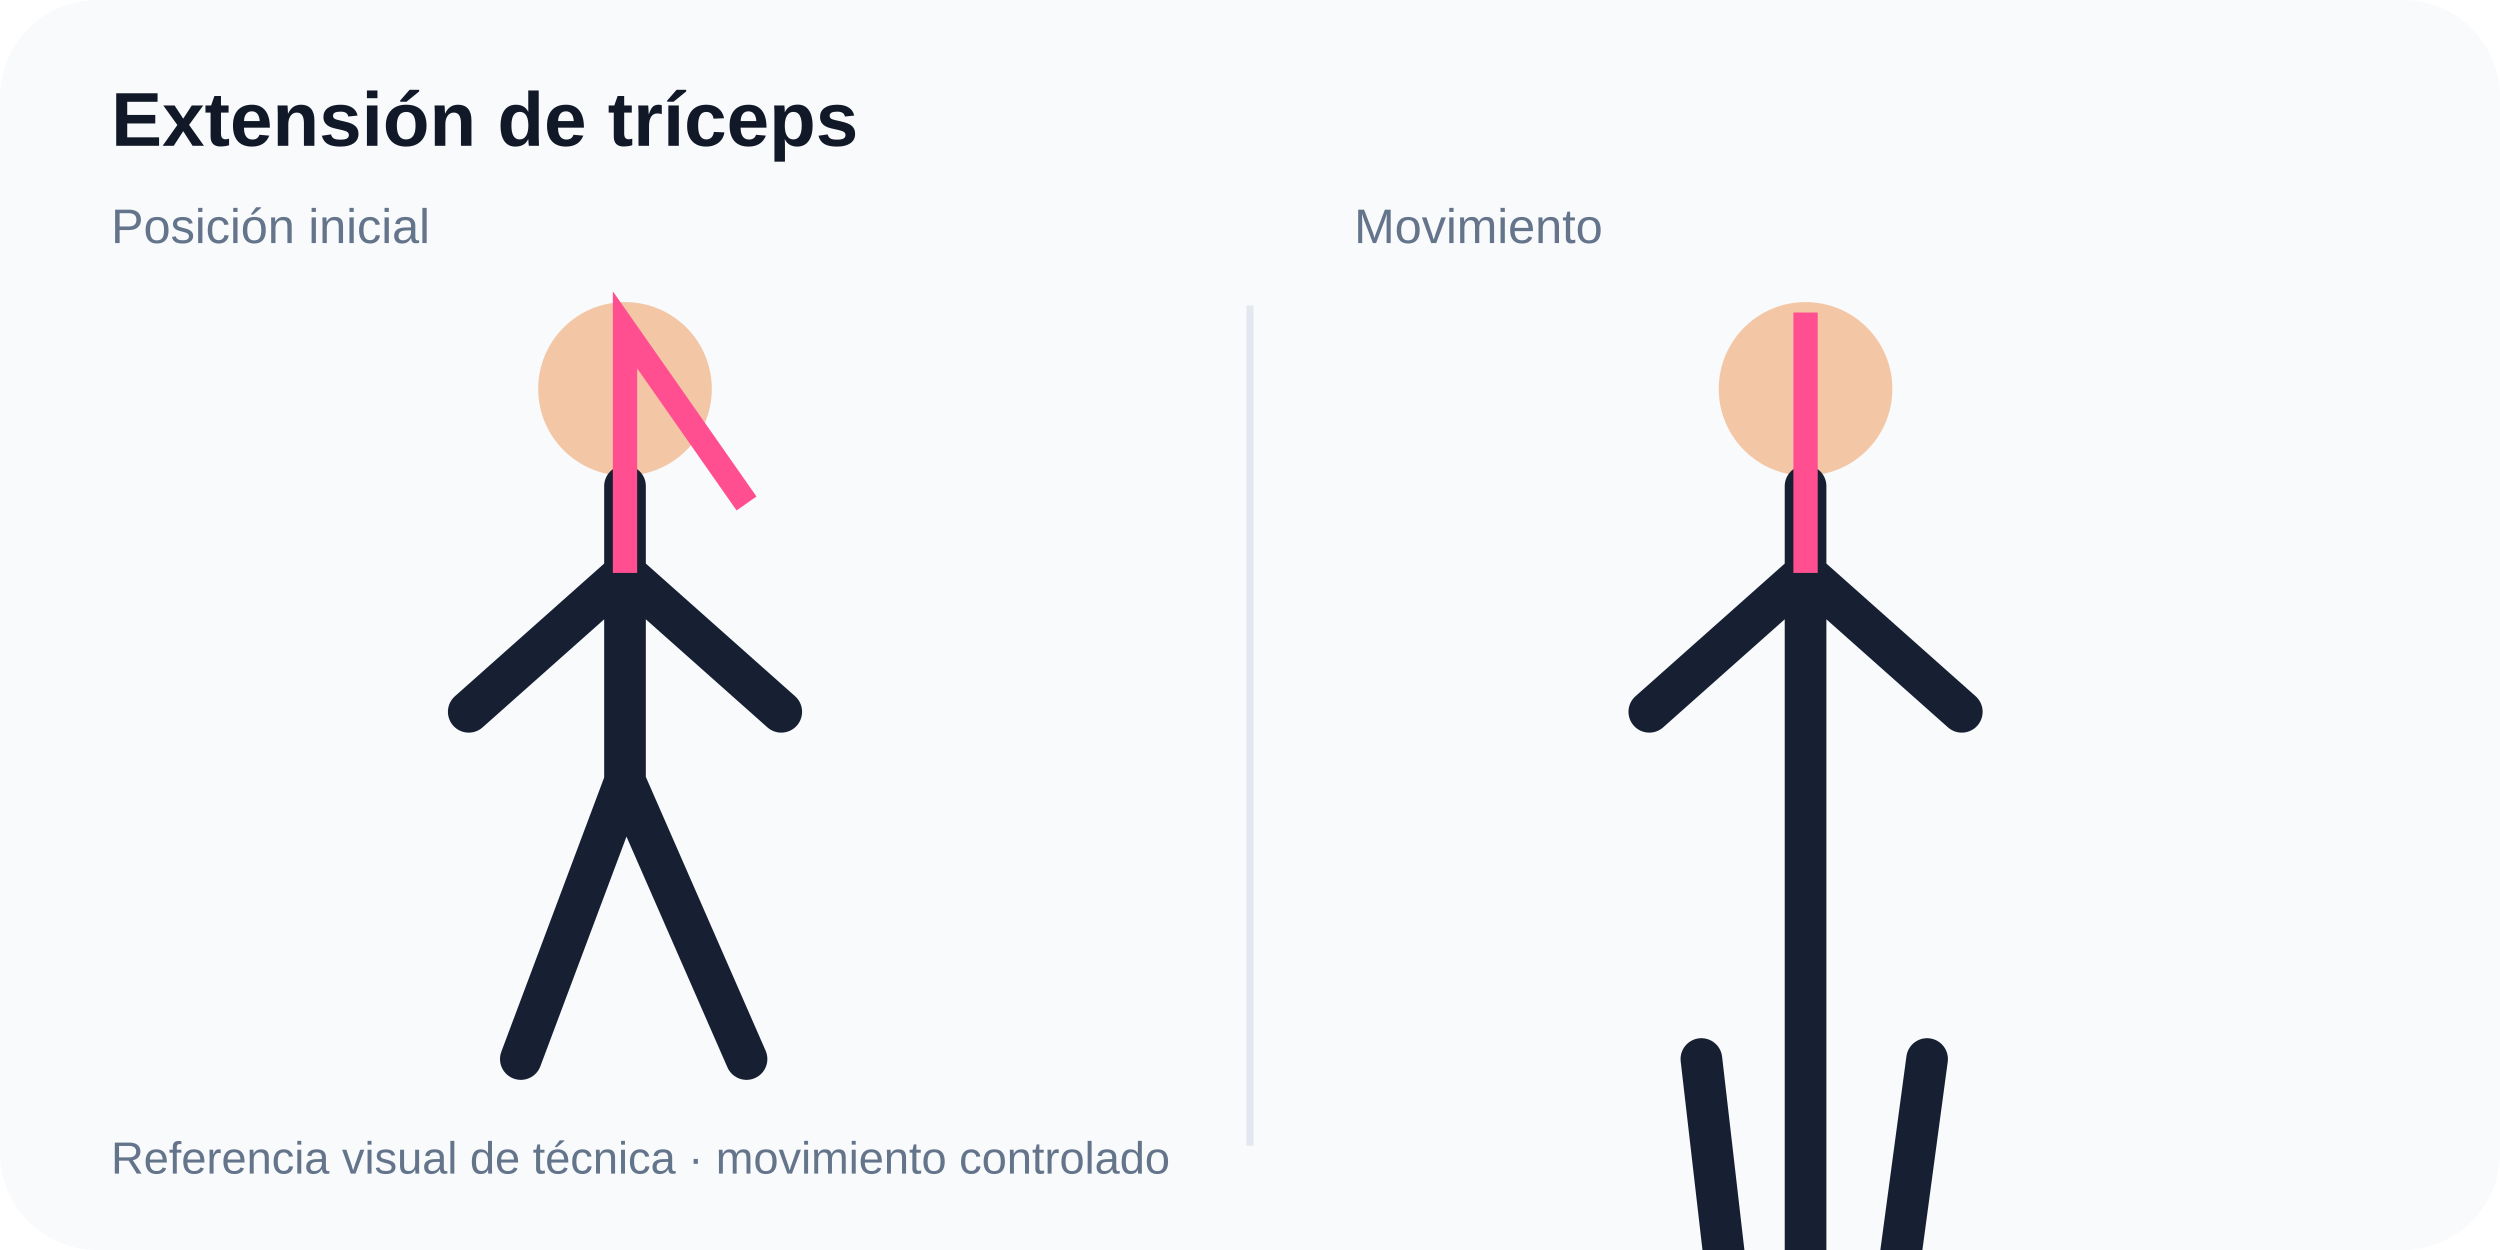
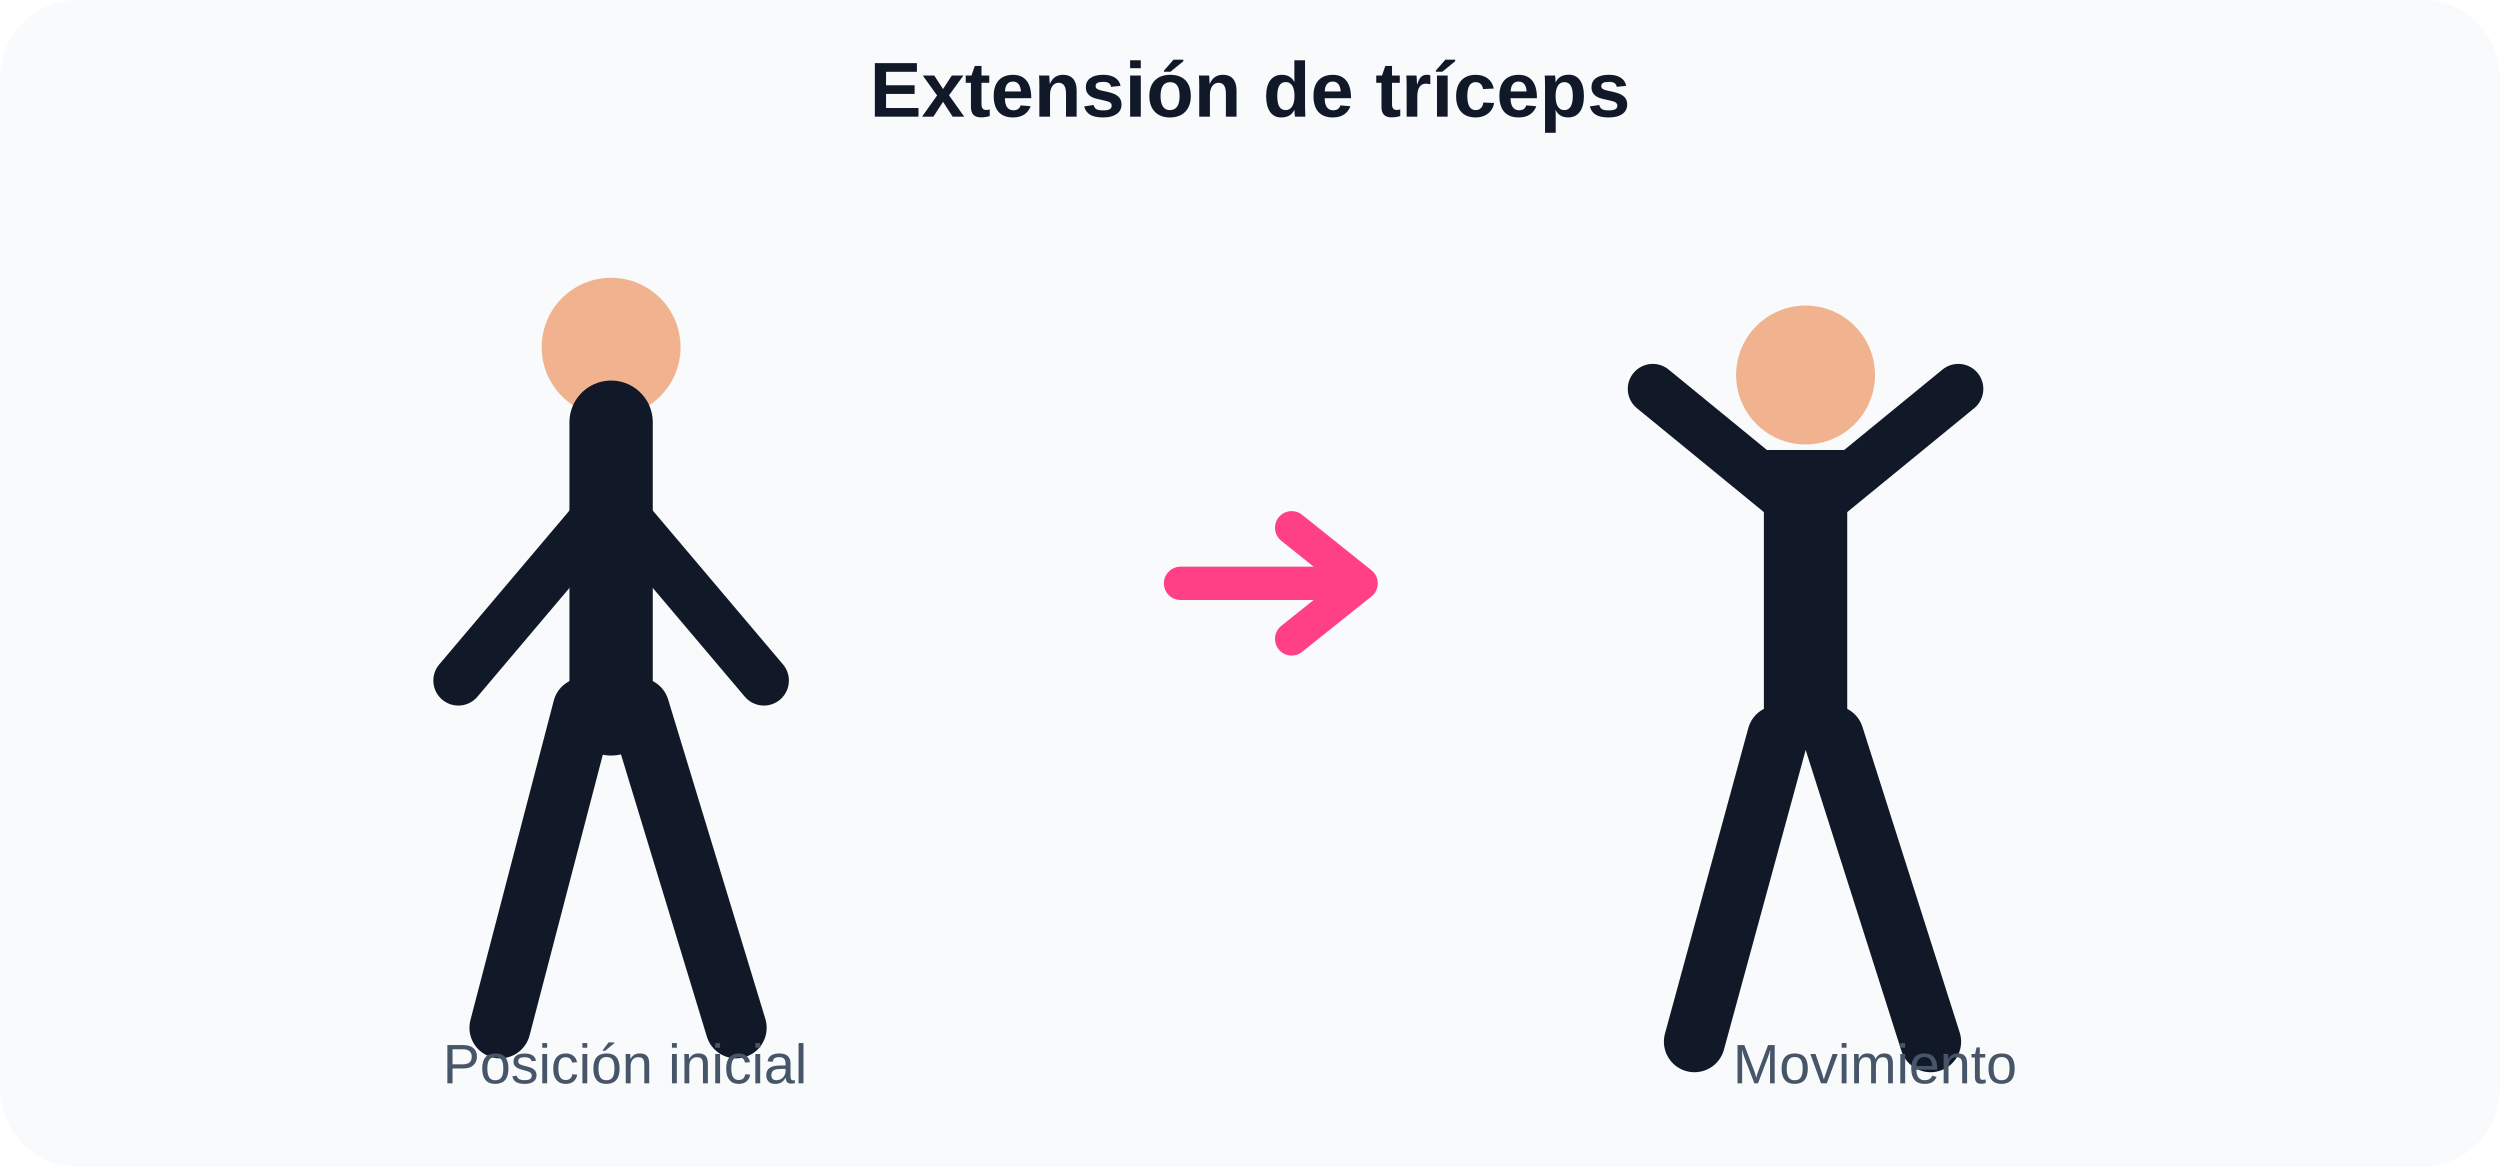
- <svg xmlns="http://www.w3.org/2000/svg" viewBox="0 0 720 360">
-   <rect width="720" height="360" rx="28" fill="#f8fafc" />
-   <text x="32" y="42" font-family="Arial" font-size="22" font-weight="700" fill="#111827">Extensión de tríceps</text>
-   <text x="32" y="70" font-family="Arial" font-size="14" fill="#64748b">Posición inicial</text>
-   <text x="390" y="70" font-family="Arial" font-size="14" fill="#64748b">Movimiento</text>
-   <g stroke="#172033" stroke-width="12" stroke-linecap="round" fill="none">
-     <circle cx="180" cy="112" r="25" fill="#f3c7a5" stroke="none" />
-     <path d="M180 140 L180 225 M180 165 L135 205 M180 165 L225 205 M180 225 L150 305 M180 225 L215 305" />
+ <svg xmlns="http://www.w3.org/2000/svg" width="900" height="420" viewBox="0 0 900 420">
+   <rect width="900" height="420" rx="28" fill="#f8fafc" />
+   <text x="450" y="42" text-anchor="middle" font-family="Arial" font-size="28" font-weight="700" fill="#111827">Extensión de tríceps</text>
+   <g transform="translate(80,70)">
+     <circle cx="140" cy="55" r="25" fill="#f1b38f" />
+     <path d="M140 82v105" stroke="#111827" stroke-width="30" stroke-linecap="round" />
+     <path d="M140 110l-55 65M140 110l55 65" stroke="#111827" stroke-width="18" stroke-linecap="round" />
+     <path d="M130 185l-30 115M150 185l35 115" stroke="#111827" stroke-width="22" stroke-linecap="round" />
  </g>
-   <path d="M180 165 L180 95 L215 145" stroke="#ff4f91" stroke-width="7" fill="none" />
-   <g stroke="#172033" stroke-width="12" stroke-linecap="round" fill="none">
-     <circle cx="520" cy="112" r="25" fill="#f3c7a5" stroke="none" />
-     <path d="M520 140 L520 565 M520 165 L475 205 M520 165 L565 205 M520 565 L490 305 M520 565 L555 305" />
+   <path d="M425 210h55" stroke="#ff3f86" stroke-width="12" stroke-linecap="round" />
+   <path d="M465 190l25 20-25 20" fill="none" stroke="#ff3f86" stroke-width="12" stroke-linecap="round" stroke-linejoin="round" />
+   <g transform="translate(510,70)">
+     <circle cx="140" cy="65" r="25" fill="#f1b38f" />
+     <path d="M140 92v105" stroke="#111827" stroke-width="30" />
+     <path d="M140 115l-55-45M140 115l55-45" stroke="#111827" stroke-width="18" stroke-linecap="round" />
+     <path d="M130 195l-30 110M150 195l35 110" stroke="#111827" stroke-width="22" stroke-linecap="round" />
  </g>
-   <path d="M520 165 L520 90" stroke="#ff4f91" stroke-width="7" />
-   <line x1="360" y1="88" x2="360" y2="330" stroke="#e2e8f0" stroke-width="2" />
-   <text x="32" y="338" font-family="Arial" font-size="13" fill="#64748b">Referencia visual de técnica · movimiento controlado</text>
+   <text x="225" y="390" text-anchor="middle" font-family="Arial" font-size="20" fill="#475569">Posición inicial</text>
+   <text x="675" y="390" text-anchor="middle" font-family="Arial" font-size="20" fill="#475569">Movimiento</text>
</svg>
